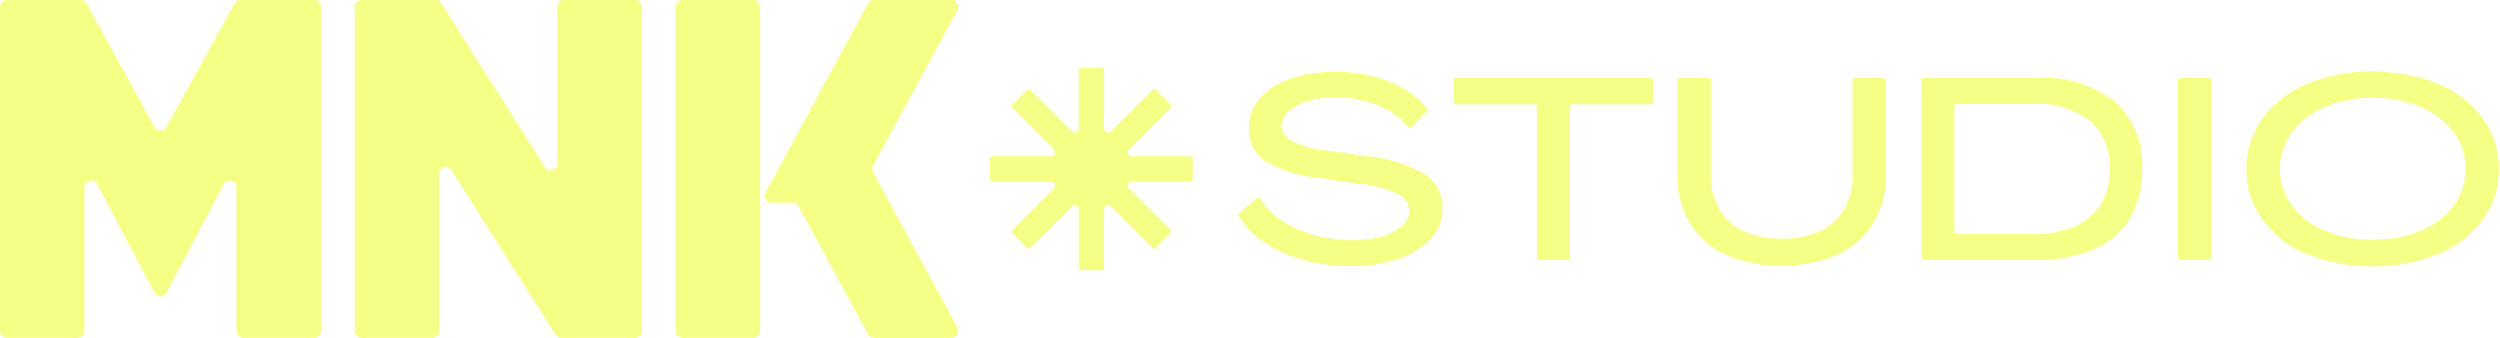
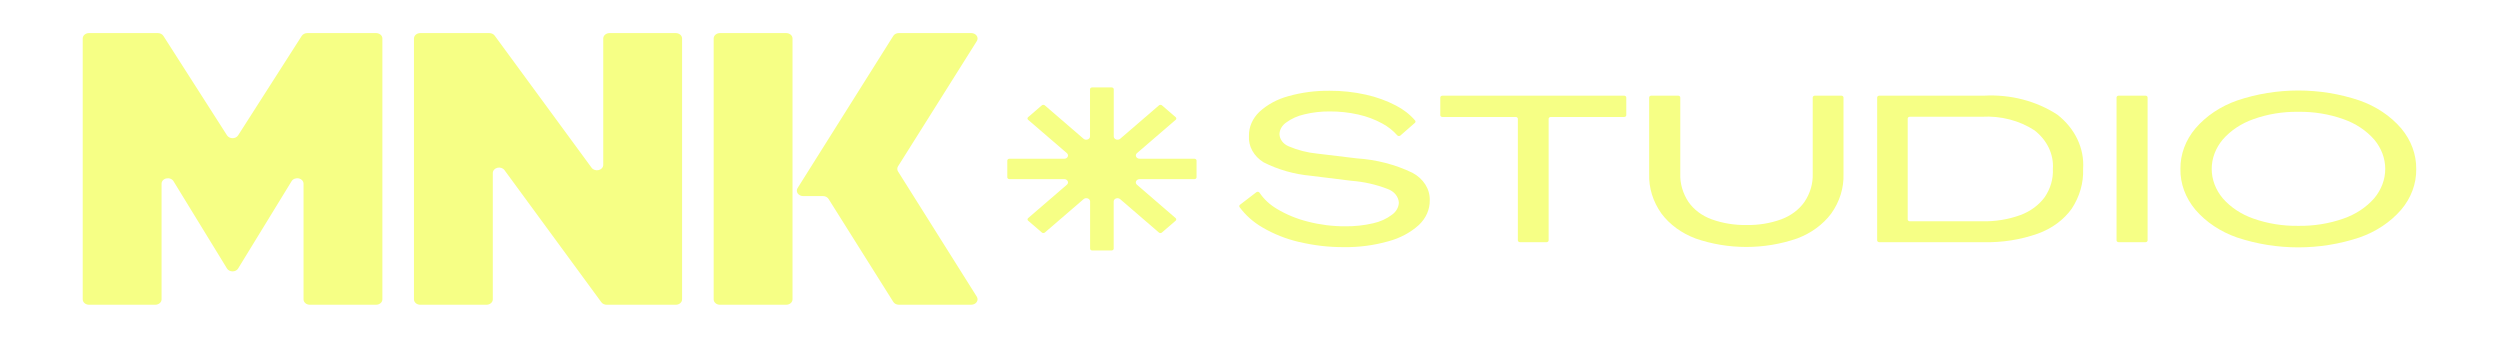
- <svg xmlns="http://www.w3.org/2000/svg" width="148" height="20" viewBox="0 0 148 20" fill="none">
-   <path d="M13.886 0.207L9.851 7.531C9.816 7.594 9.766 7.646 9.704 7.682C9.643 7.718 9.572 7.737 9.501 7.737C9.43 7.737 9.359 7.718 9.298 7.682C9.236 7.646 9.186 7.594 9.151 7.531L5.114 0.207C5.079 0.144 5.029 0.092 4.967 0.056C4.906 0.019 4.836 6.46072e-05 4.764 5.14288e-07H0.4C0.294 5.14288e-07 0.192 0.042 0.117 0.117C0.042 0.192 0 0.294 0 0.4L0 19.6C0 19.706 0.042 19.808 0.117 19.883C0.192 19.958 0.294 20 0.4 20H4.6C4.706 20 4.808 19.958 4.883 19.883C4.958 19.808 5 19.706 5 19.6V11.088C5 10.998 5.03 10.912 5.085 10.841C5.14 10.771 5.217 10.72 5.304 10.699C5.391 10.678 5.482 10.686 5.564 10.722C5.645 10.759 5.712 10.822 5.754 10.901L9.146 17.329C9.18 17.393 9.231 17.448 9.293 17.485C9.356 17.523 9.427 17.543 9.5 17.543C9.573 17.543 9.644 17.523 9.707 17.485C9.769 17.448 9.82 17.393 9.854 17.329L13.246 10.9C13.288 10.821 13.355 10.758 13.436 10.721C13.518 10.685 13.61 10.677 13.696 10.698C13.783 10.72 13.86 10.77 13.915 10.84C13.97 10.911 14 10.998 14 11.087V19.6C14 19.706 14.042 19.808 14.117 19.883C14.192 19.958 14.294 20 14.4 20H18.6C18.706 20 18.808 19.958 18.883 19.883C18.958 19.808 19 19.706 19 19.6V0.4C19 0.294 18.958 0.192 18.883 0.117C18.808 0.042 18.706 5.14288e-07 18.6 5.14288e-07H14.237C14.165 -0 14.095 0.019 14.033 0.055C13.971 0.092 13.921 0.144 13.886 0.207Z" fill="#F6FF85" />
-   <path d="M33 0.4V9.7C33 9.787 32.972 9.871 32.92 9.94C32.868 10.01 32.795 10.06 32.711 10.084C32.628 10.108 32.539 10.105 32.458 10.074C32.377 10.043 32.308 9.987 32.262 9.914L26.118 0.187C26.082 0.13 26.032 0.082 25.973 0.05C25.913 0.017 25.847 -7.22013e-05 25.779 2.28882e-07H21.4C21.294 2.28882e-07 21.192 0.042 21.117 0.117C21.042 0.192 21 0.294 21 0.4V19.6C21 19.706 21.042 19.808 21.117 19.883C21.192 19.958 21.294 20 21.4 20H25.6C25.706 20 25.808 19.958 25.883 19.883C25.958 19.808 26 19.706 26 19.6V10.3C26 10.213 26.028 10.129 26.08 10.06C26.132 9.99 26.205 9.94 26.289 9.916C26.372 9.892 26.461 9.895 26.542 9.926C26.623 9.957 26.692 10.013 26.738 10.086L32.882 19.814C32.918 19.871 32.968 19.919 33.027 19.951C33.087 19.984 33.153 20.001 33.221 20.001H37.6C37.706 20.001 37.808 19.959 37.883 19.884C37.958 19.809 38 19.707 38 19.601V0.4C38 0.294 37.958 0.192 37.883 0.117C37.808 0.042 37.706 2.28882e-07 37.6 2.28882e-07H33.4C33.294 2.28882e-07 33.192 0.042 33.117 0.117C33.042 0.192 33 0.294 33 0.4Z" fill="#F6FF85" />
-   <path d="M44.6 20H40.4C40.294 20 40.192 19.958 40.117 19.883C40.042 19.808 40 19.706 40 19.6V0.4C40 0.294 40.042 0.192 40.117 0.117C40.192 0.042 40.294 0 40.4 0L44.6 0C44.706 0 44.808 0.042 44.883 0.117C44.958 0.192 45 0.294 45 0.4V19.6C45 19.706 44.958 19.808 44.883 19.883C44.808 19.958 44.706 20 44.6 20Z" fill="#F6FF85" />
-   <path d="M56.328 3.74803e-07H51.738C51.666 -9.81814e-05 51.595 0.019 51.533 0.056C51.471 0.093 51.42 0.146 51.386 0.209L45.319 11.409C45.286 11.47 45.269 11.539 45.27 11.608C45.272 11.677 45.291 11.745 45.327 11.805C45.362 11.864 45.413 11.914 45.473 11.948C45.533 11.982 45.602 12 45.671 12H46.928C47 12 47.071 12.019 47.133 12.056C47.195 12.093 47.246 12.146 47.28 12.209L51.386 19.79C51.42 19.853 51.471 19.906 51.533 19.943C51.595 19.98 51.666 19.999 51.738 19.999H56.328C56.397 19.999 56.466 19.981 56.526 19.947C56.586 19.913 56.637 19.863 56.672 19.804C56.708 19.744 56.727 19.676 56.728 19.607C56.73 19.538 56.713 19.469 56.68 19.408L51.686 10.189C51.654 10.13 51.638 10.065 51.638 9.998C51.638 9.932 51.654 9.867 51.686 9.808L56.68 0.591C56.713 0.53 56.73 0.462 56.728 0.392C56.727 0.323 56.708 0.255 56.672 0.195C56.637 0.136 56.586 0.086 56.526 0.052C56.466 0.018 56.397 -9.45989e-05 56.328 3.74803e-07Z" fill="#F6FF85" />
-   <path d="M77.12 15.38C76.285 15.154 75.494 14.789 74.781 14.299C74.203 13.908 73.713 13.4 73.341 12.809C73.325 12.782 73.319 12.75 73.324 12.719C73.329 12.688 73.344 12.659 73.368 12.638L74.405 11.715C74.42 11.702 74.438 11.692 74.458 11.686C74.478 11.681 74.498 11.68 74.518 11.684C74.538 11.688 74.557 11.696 74.573 11.708C74.59 11.72 74.603 11.736 74.612 11.754C74.885 12.227 75.261 12.633 75.712 12.941C76.311 13.359 76.975 13.676 77.677 13.878C78.441 14.108 79.234 14.223 80.031 14.221C80.63 14.23 81.228 14.156 81.806 14C82.251 13.888 82.662 13.671 83.006 13.368C83.136 13.259 83.242 13.124 83.317 12.972C83.392 12.82 83.434 12.654 83.44 12.484C83.43 12.264 83.357 12.052 83.23 11.873C83.103 11.693 82.928 11.554 82.724 11.471C81.996 11.144 81.219 10.941 80.424 10.871L77.865 10.505C76.806 10.393 75.783 10.056 74.865 9.515C74.558 9.295 74.311 9.001 74.149 8.66C73.986 8.318 73.913 7.941 73.936 7.564C73.925 6.912 74.162 6.281 74.599 5.797C75.099 5.262 75.729 4.866 76.427 4.647C77.275 4.368 78.163 4.233 79.056 4.247C79.832 4.243 80.605 4.34 81.356 4.537C82.025 4.709 82.665 4.979 83.256 5.337C83.73 5.62 84.143 5.994 84.471 6.437C84.489 6.463 84.498 6.495 84.495 6.526C84.492 6.558 84.478 6.588 84.456 6.61L83.537 7.543C83.523 7.556 83.507 7.566 83.489 7.573C83.471 7.579 83.452 7.581 83.433 7.58C83.414 7.578 83.396 7.572 83.379 7.563C83.363 7.554 83.348 7.541 83.337 7.526C83.078 7.182 82.757 6.888 82.392 6.659C81.922 6.36 81.408 6.136 80.869 5.996C80.277 5.841 79.668 5.764 79.056 5.768C78.515 5.763 77.977 5.834 77.456 5.981C77.029 6.091 76.633 6.296 76.298 6.581C76.17 6.683 76.066 6.812 75.992 6.958C75.918 7.104 75.877 7.264 75.871 7.427C75.874 7.617 75.93 7.802 76.032 7.962C76.134 8.122 76.279 8.251 76.45 8.333C77.023 8.62 77.641 8.803 78.278 8.874L80.778 9.224C82.014 9.317 83.215 9.678 84.297 10.283C84.641 10.495 84.923 10.792 85.116 11.146C85.309 11.5 85.406 11.899 85.397 12.302C85.408 12.974 85.163 13.625 84.711 14.123C84.181 14.681 83.518 15.094 82.784 15.323C81.868 15.626 80.908 15.773 79.943 15.757C78.99 15.762 78.041 15.633 77.124 15.376" fill="#F6FF85" />
-   <path d="M90.85 6.176H86.199C86.181 6.176 86.164 6.173 86.147 6.166C86.131 6.159 86.116 6.149 86.103 6.137C86.091 6.124 86.081 6.109 86.074 6.093C86.067 6.076 86.064 6.059 86.064 6.041V4.741C86.064 4.723 86.067 4.706 86.074 4.689C86.081 4.673 86.091 4.658 86.104 4.646C86.116 4.633 86.131 4.624 86.147 4.617C86.164 4.61 86.181 4.607 86.199 4.607H97.722C97.74 4.607 97.757 4.61 97.774 4.617C97.79 4.624 97.805 4.633 97.817 4.646C97.83 4.658 97.84 4.673 97.847 4.689C97.853 4.706 97.857 4.723 97.857 4.741V6.041C97.857 6.059 97.854 6.076 97.847 6.093C97.84 6.109 97.83 6.124 97.818 6.137C97.805 6.149 97.79 6.159 97.774 6.166C97.757 6.173 97.74 6.176 97.722 6.176H93.068C93.05 6.176 93.033 6.179 93.016 6.186C93 6.193 92.985 6.202 92.973 6.215C92.96 6.227 92.95 6.242 92.943 6.258C92.936 6.275 92.933 6.292 92.933 6.31V15.259C92.933 15.294 92.919 15.329 92.894 15.354C92.869 15.379 92.835 15.393 92.799 15.393H91.118C91.082 15.393 91.048 15.379 91.023 15.354C90.998 15.329 90.983 15.295 90.983 15.259V6.31C90.983 6.274 90.968 6.24 90.943 6.215C90.918 6.19 90.884 6.176 90.848 6.176" fill="#F6FF85" />
-   <path d="M102.248 15.12C101.361 14.735 100.609 14.096 100.085 13.284C99.548 12.408 99.278 11.394 99.308 10.367V4.742C99.308 4.724 99.311 4.707 99.318 4.69C99.325 4.674 99.335 4.659 99.347 4.646C99.36 4.634 99.375 4.624 99.391 4.617C99.408 4.61 99.425 4.607 99.443 4.607H101.148C101.166 4.607 101.183 4.61 101.2 4.617C101.216 4.624 101.231 4.634 101.244 4.646C101.256 4.659 101.266 4.674 101.273 4.69C101.28 4.707 101.283 4.724 101.283 4.742V10.351C101.261 11.078 101.441 11.798 101.801 12.43C102.144 13.002 102.659 13.45 103.272 13.71C103.974 14.002 104.729 14.145 105.489 14.129C106.242 14.145 106.989 14.002 107.683 13.71C108.294 13.447 108.808 12.999 109.153 12.43C109.518 11.799 109.7 11.079 109.678 10.351V4.742C109.678 4.706 109.692 4.672 109.718 4.646C109.743 4.621 109.777 4.607 109.813 4.607H111.494C111.53 4.607 111.564 4.621 111.589 4.646C111.615 4.672 111.629 4.706 111.629 4.742V10.367C111.659 11.394 111.389 12.408 110.852 13.284C110.328 14.096 109.576 14.735 108.689 15.12C106.621 15.953 104.312 15.953 102.244 15.12" fill="#F6FF85" />
-   <path d="M113.762 4.742C113.762 4.706 113.776 4.672 113.801 4.647C113.826 4.622 113.86 4.607 113.896 4.607H120.527C122.199 4.496 123.855 4.994 125.189 6.007C125.742 6.507 126.176 7.126 126.458 7.816C126.74 8.507 126.864 9.252 126.819 9.997C126.853 11.023 126.602 12.038 126.095 12.93C125.59 13.748 124.841 14.388 123.954 14.759C122.863 15.208 121.69 15.424 120.511 15.391H113.895C113.859 15.391 113.825 15.376 113.8 15.351C113.775 15.326 113.761 15.292 113.761 15.256L113.762 4.742ZM120.405 13.855C121.241 13.878 122.072 13.722 122.843 13.398C123.477 13.124 124.014 12.665 124.382 12.081C124.752 11.452 124.932 10.73 124.901 10.001C124.933 9.47 124.844 8.939 124.642 8.447C124.44 7.955 124.13 7.515 123.734 7.16C122.781 6.437 121.599 6.082 120.405 6.16H115.832C115.814 6.16 115.797 6.163 115.78 6.17C115.764 6.177 115.749 6.187 115.737 6.2C115.724 6.212 115.715 6.227 115.708 6.243C115.701 6.26 115.698 6.277 115.698 6.295V13.72C115.698 13.738 115.701 13.755 115.708 13.772C115.715 13.788 115.724 13.803 115.737 13.815C115.749 13.828 115.764 13.838 115.78 13.845C115.797 13.851 115.814 13.855 115.832 13.855H120.405Z" fill="#F6FF85" />
-   <path d="M129.072 4.607H130.772C130.79 4.607 130.807 4.61 130.824 4.617C130.84 4.624 130.855 4.634 130.868 4.646C130.88 4.659 130.89 4.674 130.897 4.69C130.904 4.707 130.907 4.724 130.907 4.742V15.26C130.907 15.278 130.904 15.295 130.897 15.311C130.89 15.328 130.88 15.343 130.867 15.355C130.855 15.367 130.84 15.377 130.824 15.384C130.807 15.391 130.79 15.394 130.772 15.394H129.072C129.036 15.394 129.002 15.38 128.977 15.355C128.952 15.33 128.937 15.296 128.937 15.26V4.742C128.937 4.706 128.951 4.672 128.977 4.646C129.002 4.621 129.036 4.607 129.072 4.607Z" fill="#F6FF85" />
-   <path d="M136.584 15.051C135.532 14.627 134.617 13.921 133.941 13.01C133.307 12.136 132.972 11.081 132.988 10.001C132.977 8.929 133.311 7.882 133.941 7.015C134.618 6.098 135.536 5.386 136.592 4.958C139.08 3.983 141.844 3.983 144.332 4.958C145.388 5.386 146.306 6.098 146.983 7.015C147.614 7.887 147.948 8.939 147.936 10.015C147.949 11.091 147.612 12.142 146.976 13.009C146.296 13.919 145.379 14.625 144.325 15.05C141.835 16.015 139.075 16.015 136.585 15.05M143.32 13.656C144.094 13.345 144.768 12.829 145.27 12.163C145.726 11.534 145.971 10.776 145.971 9.999C145.971 9.222 145.726 8.465 145.27 7.836C144.767 7.169 144.094 6.651 143.32 6.336C142.413 5.961 141.438 5.777 140.456 5.795C139.482 5.777 138.514 5.962 137.614 6.336C136.843 6.652 136.172 7.17 135.671 7.836C135.216 8.465 134.97 9.222 134.97 9.999C134.97 10.776 135.216 11.533 135.671 12.163C136.171 12.828 136.843 13.344 137.614 13.656C138.515 14.026 139.482 14.207 140.456 14.189C141.437 14.207 142.411 14.026 143.32 13.656Z" fill="#F6FF85" />
-   <path d="M70.481 9.25H67.004C66.957 9.25 66.91 9.236 66.871 9.209C66.831 9.183 66.801 9.145 66.782 9.101C66.764 9.058 66.76 9.009 66.769 8.963C66.778 8.916 66.801 8.874 66.835 8.84L69.293 6.382C69.318 6.357 69.332 6.323 69.332 6.287C69.332 6.252 69.318 6.218 69.293 6.193L68.421 5.321C68.396 5.296 68.362 5.282 68.326 5.282C68.291 5.282 68.257 5.296 68.232 5.321L65.774 7.779C65.74 7.813 65.698 7.836 65.651 7.845C65.605 7.854 65.556 7.85 65.513 7.831C65.469 7.813 65.431 7.783 65.405 7.743C65.378 7.704 65.364 7.657 65.364 7.61V4.133C65.364 4.098 65.35 4.064 65.325 4.039C65.3 4.014 65.266 4 65.231 4H63.993C63.958 4 63.924 4.014 63.899 4.039C63.874 4.064 63.86 4.098 63.86 4.133V7.61C63.86 7.657 63.846 7.704 63.819 7.743C63.793 7.783 63.755 7.813 63.712 7.831C63.668 7.85 63.619 7.854 63.573 7.845C63.526 7.836 63.483 7.813 63.45 7.779L60.993 5.321C60.968 5.296 60.934 5.282 60.898 5.282C60.863 5.282 60.829 5.296 60.804 5.321L59.932 6.193C59.907 6.218 59.893 6.252 59.893 6.287C59.893 6.323 59.907 6.357 59.932 6.382L62.393 8.84C62.427 8.874 62.45 8.916 62.459 8.963C62.468 9.009 62.464 9.058 62.446 9.101C62.427 9.145 62.397 9.183 62.357 9.209C62.318 9.236 62.272 9.25 62.224 9.25H58.747C58.712 9.25 58.678 9.264 58.653 9.289C58.628 9.314 58.614 9.348 58.614 9.383V10.616C58.614 10.651 58.628 10.685 58.653 10.71C58.678 10.735 58.712 10.749 58.747 10.749H62.224C62.272 10.749 62.318 10.763 62.357 10.79C62.397 10.816 62.427 10.854 62.446 10.898C62.464 10.941 62.468 10.99 62.459 11.036C62.45 11.083 62.427 11.126 62.393 11.159L59.935 13.617C59.91 13.642 59.896 13.676 59.896 13.711C59.896 13.747 59.91 13.781 59.935 13.806L60.807 14.678C60.832 14.703 60.866 14.717 60.901 14.717C60.937 14.717 60.971 14.703 60.996 14.678L63.454 12.22C63.487 12.186 63.53 12.163 63.577 12.154C63.623 12.145 63.672 12.149 63.715 12.168C63.759 12.186 63.797 12.216 63.823 12.256C63.85 12.295 63.864 12.341 63.864 12.389V15.866C63.864 15.901 63.877 15.934 63.901 15.959C63.925 15.984 63.958 15.999 63.993 16H65.226C65.261 16 65.295 15.986 65.32 15.961C65.345 15.936 65.359 15.902 65.359 15.867V12.39C65.359 12.342 65.373 12.296 65.4 12.257C65.426 12.217 65.464 12.187 65.508 12.168C65.551 12.15 65.6 12.146 65.646 12.155C65.693 12.164 65.736 12.187 65.769 12.221L68.227 14.679C68.252 14.704 68.286 14.718 68.322 14.718C68.357 14.718 68.391 14.704 68.416 14.679L69.288 13.807C69.313 13.782 69.327 13.748 69.327 13.713C69.327 13.677 69.313 13.643 69.288 13.618L66.835 11.16C66.801 11.127 66.778 11.084 66.769 11.037C66.76 10.991 66.764 10.942 66.782 10.899C66.801 10.855 66.831 10.817 66.871 10.791C66.91 10.764 66.957 10.75 67.004 10.75H70.481C70.516 10.75 70.55 10.736 70.575 10.711C70.6 10.686 70.614 10.652 70.614 10.617V9.383C70.614 9.348 70.6 9.314 70.575 9.289C70.55 9.264 70.516 9.25 70.481 9.25Z" fill="#F6FF85" />
+ <svg xmlns="http://www.w3.org/2000/svg" width="148" height="20" viewBox="0 0 148 20" fill="none" version="1.1" id="svg24">
+   <defs id="defs28" />
+   <path d="m 17.863,2.125 -3.768,5.89 c -0.032,0.05 -0.08,0.092 -0.137,0.121 -0.057,0.029 -0.123,0.045 -0.19,0.045 -0.067,0 -0.132,-0.015 -0.19,-0.045 -0.057,-0.029 -0.105,-0.071 -0.137,-0.121 L 9.672,2.125 C 9.639,2.075 9.592,2.032 9.535,2.003 9.477,1.974 9.411,1.958 9.345,1.958 H 5.27 c -0.099,0 -0.194,0.034 -0.264,0.094 -0.07,0.06 -0.109,0.142 -0.109,0.227 V 17.72 c 0,0.085 0.039,0.167 0.109,0.227 0.07,0.06 0.165,0.094 0.264,0.094 h 3.922 c 0.099,0 0.194,-0.034 0.264,-0.094 0.07,-0.06 0.109,-0.142 0.109,-0.227 v -6.845 c -1.588e-4,-0.072 0.028,-0.142 0.079,-0.199 0.051,-0.057 0.123,-0.097 0.205,-0.114 0.081,-0.017 0.167,-0.011 0.243,0.019 0.076,0.029 0.139,0.08 0.178,0.144 l 3.167,5.169 c 0.032,0.052 0.079,0.095 0.137,0.126 0.058,0.03 0.125,0.046 0.193,0.046 0.068,0 0.135,-0.016 0.193,-0.046 0.058,-0.03 0.106,-0.074 0.137,-0.126 l 3.167,-5.17 c 0.039,-0.064 0.101,-0.114 0.178,-0.144 0.076,-0.029 0.162,-0.036 0.243,-0.019 0.081,0.017 0.153,0.058 0.205,0.114 0.051,0.057 0.079,0.127 0.079,0.199 v 6.846 c 0,0.085 0.039,0.167 0.109,0.227 0.07,0.06 0.165,0.094 0.264,0.094 h 3.922 c 0.099,0 0.194,-0.034 0.264,-0.094 0.07,-0.06 0.109,-0.142 0.109,-0.227 V 2.28 c 0,-0.085 -0.039,-0.167 -0.109,-0.227 -0.07,-0.06 -0.165,-0.094 -0.264,-0.094 h -4.074 c -0.067,-9.24e-5 -0.133,0.015 -0.19,0.045 -0.058,0.029 -0.105,0.071 -0.137,0.122 z" fill="#f6ff85" id="path2" style="stroke-width:0.867" />
+   <path d="m 35.712,2.28 v 7.479 c 0,0.07 -0.026,0.138 -0.075,0.193 -0.049,0.056 -0.117,0.096 -0.195,0.116 -0.078,0.019 -0.161,0.017 -0.236,-0.008 -0.076,-0.025 -0.14,-0.07 -0.183,-0.129 L 29.285,2.109 c -0.034,-0.046 -0.08,-0.084 -0.136,-0.11 -0.055,-0.026 -0.118,-0.04 -0.181,-0.04 h -4.089 c -0.099,0 -0.194,0.034 -0.264,0.094 -0.07,0.06 -0.109,0.142 -0.109,0.227 V 17.72 c 0,0.085 0.039,0.167 0.109,0.227 0.07,0.06 0.165,0.094 0.264,0.094 h 3.922 c 0.099,0 0.194,-0.034 0.264,-0.094 0.07,-0.06 0.109,-0.142 0.109,-0.227 v -7.479 c 0,-0.07 0.026,-0.138 0.075,-0.193 0.049,-0.056 0.117,-0.096 0.195,-0.116 0.078,-0.019 0.161,-0.017 0.236,0.008 0.076,0.025 0.14,0.07 0.183,0.129 l 5.737,7.823 c 0.034,0.046 0.08,0.084 0.136,0.11 0.055,0.026 0.118,0.04 0.181,0.04 h 4.089 c 0.099,0 0.194,-0.034 0.264,-0.094 0.07,-0.06 0.109,-0.142 0.109,-0.227 V 2.28 c 0,-0.085 -0.039,-0.167 -0.109,-0.227 -0.07,-0.06 -0.165,-0.094 -0.264,-0.094 H 36.085 c -0.099,0 -0.194,0.034 -0.264,0.094 -0.07,0.06 -0.109,0.142 -0.109,0.227 z" fill="#f6ff85" id="path4" style="stroke-width:0.867" />
+   <path d="m 46.544,18.042 h -3.922 c -0.099,0 -0.194,-0.034 -0.264,-0.094 -0.07,-0.06 -0.109,-0.142 -0.109,-0.227 V 2.28 c 0,-0.085 0.039,-0.167 0.109,-0.227 0.07,-0.06 0.165,-0.094 0.264,-0.094 h 3.922 c 0.099,0 0.194,0.034 0.264,0.094 0.07,0.06 0.109,0.142 0.109,0.227 V 17.72 c 0,0.085 -0.039,0.167 -0.109,0.227 -0.07,0.06 -0.165,0.094 -0.264,0.094 z" fill="#f6ff85" id="path6" style="stroke-width:0.867" />
+   <path d="m 57.496,1.958 h -4.286 c -0.067,-7.93e-5 -0.133,0.015 -0.191,0.045 -0.058,0.03 -0.105,0.072 -0.137,0.123 l -5.665,9.007 c -0.031,0.049 -0.046,0.104 -0.045,0.16 0.001,0.056 0.019,0.11 0.053,0.158 0.033,0.048 0.08,0.088 0.137,0.115 0.056,0.028 0.12,0.042 0.185,0.042 h 1.174 c 0.067,-8e-5 0.133,0.016 0.191,0.045 0.058,0.03 0.105,0.072 0.137,0.123 l 3.834,6.096 c 0.032,0.051 0.08,0.093 0.137,0.123 0.058,0.03 0.124,0.045 0.191,0.045 h 4.286 c 0.065,8e-5 0.128,-0.014 0.185,-0.042 0.056,-0.028 0.103,-0.067 0.137,-0.115 0.033,-0.048 0.051,-0.103 0.053,-0.158 0.001,-0.056 -0.014,-0.111 -0.045,-0.16 l -4.663,-7.414 c -0.03,-0.047 -0.045,-0.1 -0.045,-0.153 0,-0.054 0.015,-0.106 0.045,-0.153 l 4.663,-7.412 c 0.031,-0.049 0.046,-0.104 0.045,-0.16 -0.001,-0.056 -0.019,-0.11 -0.053,-0.158 -0.033,-0.048 -0.08,-0.088 -0.137,-0.115 -0.056,-0.028 -0.12,-0.042 -0.185,-0.042 z" fill="#f6ff85" id="path8" style="stroke-width:0.867" />
+   <path d="m 76.911,14.327 c -0.78,-0.182 -1.518,-0.476 -2.184,-0.869 -0.54,-0.315 -0.998,-0.723 -1.345,-1.198 -0.015,-0.022 -0.021,-0.048 -0.016,-0.073 0.005,-0.025 0.019,-0.048 0.041,-0.065 l 0.968,-0.742 c 0.014,-0.011 0.031,-0.019 0.049,-0.023 0.018,-0.004 0.038,-0.005 0.056,-0.002 0.019,0.003 0.036,0.01 0.052,0.02 0.015,0.01 0.028,0.023 0.036,0.037 0.255,0.381 0.606,0.707 1.027,0.955 0.56,0.336 1.179,0.591 1.835,0.754 0.713,0.185 1.454,0.278 2.198,0.276 0.559,0.007 1.117,-0.052 1.658,-0.178 0.415,-0.09 0.8,-0.264 1.121,-0.508 0.122,-0.087 0.22,-0.196 0.29,-0.318 0.07,-0.122 0.109,-0.256 0.115,-0.393 -0.009,-0.177 -0.077,-0.347 -0.196,-0.492 -0.118,-0.144 -0.282,-0.256 -0.473,-0.323 -0.679,-0.263 -1.405,-0.427 -2.148,-0.483 L 77.607,10.406 C 76.618,10.316 75.663,10.045 74.806,9.61 74.519,9.433 74.288,9.197 74.137,8.922 73.985,8.648 73.917,8.345 73.938,8.041 73.928,7.517 74.15,7.009 74.557,6.62 75.024,6.19 75.612,5.872 76.264,5.695 c 0.792,-0.224 1.622,-0.333 2.455,-0.322 0.725,-0.004 1.447,0.075 2.148,0.233 0.625,0.138 1.223,0.355 1.774,0.643 0.442,0.227 0.828,0.528 1.135,0.885 0.017,0.021 0.025,0.046 0.022,0.072 -0.003,0.025 -0.015,0.049 -0.036,0.067 l -0.858,0.75 c -0.013,0.011 -0.028,0.019 -0.045,0.024 -0.017,0.005 -0.034,0.007 -0.052,0.006 -0.018,-0.001 -0.035,-0.006 -0.05,-0.013 C 82.741,8.033 82.728,8.023 82.717,8.011 82.475,7.734 82.176,7.498 81.834,7.313 81.396,7.073 80.916,6.893 80.412,6.78 79.86,6.656 79.29,6.594 78.719,6.597 c -0.505,-0.004 -1.008,0.053 -1.494,0.171 -0.398,0.088 -0.768,0.253 -1.081,0.483 -0.119,0.082 -0.217,0.185 -0.286,0.303 -0.069,0.117 -0.107,0.246 -0.113,0.378 0.003,0.153 0.055,0.302 0.151,0.43 0.095,0.129 0.231,0.232 0.39,0.298 0.535,0.231 1.113,0.378 1.707,0.435 l 2.335,0.281 c 1.154,0.075 2.276,0.365 3.286,0.852 0.321,0.17 0.584,0.409 0.765,0.694 0.18,0.285 0.271,0.605 0.263,0.93 0.01,0.54 -0.219,1.064 -0.641,1.464 -0.494,0.448 -1.114,0.781 -1.799,0.965 -0.855,0.244 -1.752,0.362 -2.653,0.349 -0.89,0.004 -1.776,-0.1 -2.632,-0.306" fill="#f6ff85" id="path10" style="stroke-width:0.867" />
+   <path d="m 89.733,6.925 h -4.343 c -0.017,1.046e-4 -0.033,-0.003 -0.048,-0.008 -0.015,-0.005 -0.029,-0.013 -0.041,-0.024 -0.012,-0.01 -0.021,-0.022 -0.027,-0.035 -0.006,-0.013 -0.009,-0.027 -0.009,-0.042 V 5.771 c 0,-0.014 0.003,-0.028 0.01,-0.041 0.006,-0.013 0.016,-0.025 0.027,-0.035 0.012,-0.01 0.026,-0.018 0.041,-0.023 0.015,-0.005 0.032,-0.008 0.048,-0.008 H 96.15 c 0.017,-1.045e-4 0.033,0.003 0.048,0.008 0.015,0.005 0.029,0.013 0.041,0.023 0.012,0.01 0.021,0.022 0.027,0.035 0.006,0.013 0.01,0.027 0.01,0.041 v 1.045 c 9.4e-5,0.014 -0.003,0.028 -0.009,0.042 -0.006,0.013 -0.016,0.025 -0.027,0.035 -0.012,0.01 -0.026,0.018 -0.041,0.024 -0.015,0.005 -0.032,0.008 -0.048,0.008 h -4.346 c -0.017,-1.045e-4 -0.033,0.003 -0.048,0.008 -0.015,0.005 -0.029,0.013 -0.041,0.023 -0.012,0.01 -0.021,0.022 -0.027,0.035 -0.006,0.013 -0.01,0.027 -0.01,0.041 V 14.229 c 0,0.029 -0.013,0.056 -0.037,0.076 -0.023,0.02 -0.055,0.032 -0.088,0.032 H 89.983 c -0.033,0 -0.065,-0.011 -0.089,-0.031 -0.024,-0.02 -0.037,-0.048 -0.037,-0.076 V 7.033 C 89.857,7.004 89.843,6.977 89.82,6.956 89.796,6.936 89.764,6.925 89.731,6.925" fill="#f6ff85" id="path12" style="stroke-width:0.867" />
+   <path d="m 100.376,14.117 c -0.828,-0.309 -1.531,-0.823 -2.02,-1.476 -0.501,-0.705 -0.753,-1.52 -0.726,-2.346 V 5.772 c -9.3e-5,-0.014 0.003,-0.028 0.009,-0.042 0.006,-0.013 0.016,-0.025 0.027,-0.035 0.012,-0.01 0.026,-0.018 0.041,-0.024 0.015,-0.005 0.032,-0.008 0.048,-0.008 h 1.592 c 0.017,-1.126e-4 0.033,0.003 0.049,0.008 0.015,0.005 0.029,0.013 0.041,0.024 0.011,0.01 0.021,0.022 0.027,0.035 0.006,0.013 0.009,0.027 0.009,0.042 v 4.511 c -0.021,0.585 0.148,1.163 0.484,1.672 0.32,0.46 0.801,0.82 1.374,1.029 0.656,0.235 1.361,0.35 2.07,0.337 0.703,0.013 1.401,-0.102 2.049,-0.337 0.571,-0.212 1.051,-0.572 1.373,-1.029 0.341,-0.507 0.511,-1.086 0.49,-1.672 V 5.772 c 0,-0.029 0.013,-0.056 0.037,-0.077 0.023,-0.02 0.055,-0.032 0.089,-0.032 h 1.57 c 0.034,0 0.065,0.011 0.089,0.032 0.024,0.02 0.037,0.048 0.037,0.077 v 4.523 c 0.028,0.826 -0.224,1.641 -0.726,2.346 -0.489,0.653 -1.192,1.167 -2.02,1.476 -1.931,0.67 -4.087,0.67 -6.018,0" fill="#f6ff85" id="path14" style="stroke-width:0.867" />
+   <path d="m 111.128,5.772 c 0,-0.029 0.013,-0.056 0.036,-0.076 0.023,-0.02 0.055,-0.032 0.089,-0.032 h 6.192 c 1.561,-0.089 3.108,0.311 4.353,1.126 0.516,0.402 0.922,0.9 1.185,1.455 0.263,0.555 0.379,1.155 0.337,1.754 0.032,0.825 -0.203,1.641 -0.676,2.359 -0.472,0.658 -1.171,1.172 -1.999,1.471 -1.019,0.361 -2.114,0.535 -3.215,0.508 h -6.178 c -0.034,-2.41e-4 -0.065,-0.012 -0.089,-0.032 -0.023,-0.02 -0.036,-0.048 -0.036,-0.076 z m 6.203,7.328 c 0.781,0.019 1.557,-0.107 2.277,-0.368 0.592,-0.22 1.093,-0.589 1.437,-1.059 0.346,-0.506 0.514,-1.087 0.485,-1.673 0.03,-0.427 -0.053,-0.854 -0.242,-1.25 -0.189,-0.396 -0.478,-0.749 -0.848,-1.035 -0.89,-0.581 -1.994,-0.867 -3.109,-0.804 h -4.27 c -0.017,0 -0.033,0.003 -0.049,0.008 -0.015,0.005 -0.029,0.013 -0.04,0.024 -0.012,0.01 -0.021,0.022 -0.027,0.035 -0.007,0.013 -0.009,0.027 -0.009,0.041 V 12.992 c 0,0.014 0.003,0.028 0.009,0.041 0.007,0.013 0.015,0.025 0.027,0.035 0.011,0.01 0.025,0.018 0.04,0.024 0.016,0.005 0.032,0.008 0.049,0.008 z" fill="#f6ff85" id="path16" style="stroke-width:0.867" />
+   <path d="m 125.425,5.663 h 1.587 c 0.017,-1.126e-4 0.033,0.003 0.049,0.008 0.015,0.005 0.029,0.013 0.041,0.024 0.011,0.01 0.021,0.022 0.027,0.035 0.007,0.013 0.009,0.027 0.009,0.042 v 8.458 c 0,0.014 -0.003,0.028 -0.009,0.041 -0.007,0.013 -0.016,0.025 -0.028,0.035 -0.011,0.01 -0.025,0.018 -0.04,0.023 -0.016,0.005 -0.032,0.008 -0.049,0.008 h -1.587 c -0.034,0 -0.065,-0.011 -0.089,-0.031 -0.023,-0.02 -0.037,-0.048 -0.037,-0.076 V 5.772 c 0,-0.029 0.013,-0.056 0.037,-0.077 0.023,-0.02 0.055,-0.032 0.089,-0.032 z" fill="#f6ff85" id="path18" style="stroke-width:0.867" />
+   <path d="m 132.439,14.062 c -0.982,-0.341 -1.837,-0.909 -2.468,-1.641 -0.592,-0.703 -0.905,-1.552 -0.89,-2.42 -0.01,-0.862 0.302,-1.704 0.89,-2.401 0.632,-0.737 1.489,-1.31 2.476,-1.654 2.323,-0.784 4.904,-0.784 7.228,0 0.986,0.344 1.843,0.917 2.476,1.654 0.589,0.701 0.901,1.547 0.89,2.413 0.012,0.865 -0.303,1.71 -0.896,2.408 -0.635,0.732 -1.491,1.3 -2.476,1.641 -2.325,0.776 -4.902,0.776 -7.228,0 m 6.289,-1.121 c 0.723,-0.25 1.352,-0.665 1.821,-1.201 0.426,-0.506 0.655,-1.115 0.655,-1.74 0,-0.625 -0.229,-1.234 -0.655,-1.74 -0.47,-0.536 -1.098,-0.953 -1.821,-1.206 -0.847,-0.301 -1.757,-0.449 -2.674,-0.435 -0.91,-0.014 -1.813,0.134 -2.654,0.435 -0.72,0.254 -1.347,0.671 -1.814,1.206 -0.425,0.506 -0.655,1.115 -0.655,1.74 0,0.625 0.23,1.234 0.655,1.74 0.467,0.535 1.094,0.95 1.814,1.201 0.841,0.297 1.744,0.443 2.654,0.429 0.916,0.015 1.826,-0.131 2.674,-0.429 z" fill="#f6ff85" id="path20" style="stroke-width:0.867" />
+   <path d="m 70.712,9.397 h -3.247 c -0.044,-6.43e-5 -0.088,-0.011 -0.124,-0.033 -0.037,-0.021 -0.066,-0.051 -0.082,-0.087 -0.017,-0.035 -0.021,-0.074 -0.013,-0.112 0.009,-0.037 0.03,-0.072 0.062,-0.099 L 69.602,7.091 c 0.023,-0.02 0.036,-0.048 0.036,-0.076 0,-0.028 -0.013,-0.056 -0.036,-0.076 L 68.788,6.237 c -0.023,-0.02 -0.055,-0.031 -0.088,-0.031 -0.033,0 -0.065,0.011 -0.088,0.031 l -2.295,1.977 c -0.031,0.027 -0.071,0.045 -0.115,0.053 -0.043,0.008 -0.089,0.004 -0.129,-0.011 -0.041,-0.015 -0.076,-0.039 -0.101,-0.071 -0.025,-0.032 -0.038,-0.069 -0.038,-0.107 v -2.796 c -1.87e-4,-0.028 -0.013,-0.055 -0.037,-0.075 -0.023,-0.02 -0.055,-0.031 -0.088,-0.032 h -1.156 c -0.033,2.091e-4 -0.064,0.012 -0.087,0.032 -0.023,0.02 -0.036,0.047 -0.037,0.075 V 8.078 c -9.3e-5,0.038 -0.013,0.075 -0.038,0.107 -0.025,0.032 -0.06,0.056 -0.101,0.071 -0.041,0.015 -0.086,0.018 -0.13,0.011 -0.044,-0.008 -0.083,-0.026 -0.115,-0.053 L 61.852,6.237 c -0.023,-0.02 -0.055,-0.031 -0.088,-0.031 -0.033,0 -0.065,0.011 -0.088,0.031 l -0.814,0.701 c -0.023,0.02 -0.036,0.048 -0.036,0.076 0,0.028 0.013,0.056 0.036,0.076 l 2.298,1.977 c 0.031,0.027 0.053,0.061 0.062,0.099 0.009,0.037 0.004,0.076 -0.013,0.112 -0.017,0.035 -0.046,0.065 -0.082,0.087 -0.037,0.021 -0.08,0.033 -0.124,0.033 h -3.247 c -0.033,2.091e-4 -0.064,0.012 -0.087,0.032 -0.023,0.02 -0.036,0.047 -0.037,0.075 v 0.992 c 2.8e-4,0.028 0.013,0.055 0.037,0.075 0.023,0.02 0.055,0.031 0.087,0.032 h 3.247 c 0.044,8.1e-5 0.088,0.011 0.124,0.033 0.037,0.021 0.065,0.051 0.082,0.087 0.017,0.035 0.021,0.074 0.013,0.112 -0.009,0.037 -0.03,0.072 -0.062,0.099 l -2.295,1.977 c -0.023,0.02 -0.036,0.048 -0.036,0.076 0,0.028 0.013,0.056 0.036,0.076 l 0.814,0.701 c 0.023,0.02 0.055,0.031 0.088,0.031 0.033,0 0.065,-0.011 0.088,-0.031 l 2.295,-1.977 c 0.031,-0.027 0.071,-0.046 0.115,-0.053 0.043,-0.007 0.089,-0.004 0.13,0.011 0.041,0.015 0.076,0.039 0.101,0.071 0.025,0.032 0.038,0.069 0.038,0.107 v 2.796 c 0,0.028 0.013,0.055 0.035,0.075 0.022,0.02 0.053,0.032 0.085,0.033 h 1.151 c 0.033,-2.41e-4 0.064,-0.012 0.088,-0.032 0.023,-0.02 0.036,-0.047 0.037,-0.075 v -2.796 c 9.3e-5,-0.038 0.013,-0.075 0.038,-0.107 0.025,-0.032 0.06,-0.056 0.101,-0.071 0.041,-0.015 0.086,-0.018 0.129,-0.011 0.044,0.007 0.083,0.026 0.115,0.053 l 2.295,1.977 c 0.023,0.02 0.055,0.031 0.088,0.031 0.033,0 0.065,-0.011 0.088,-0.031 l 0.814,-0.701 c 0.023,-0.02 0.036,-0.048 0.036,-0.076 0,-0.028 -0.013,-0.056 -0.036,-0.076 l -2.291,-1.977 c -0.031,-0.027 -0.053,-0.061 -0.062,-0.099 -0.009,-0.037 -0.004,-0.076 0.013,-0.112 0.017,-0.035 0.046,-0.065 0.082,-0.087 0.037,-0.021 0.08,-0.033 0.124,-0.033 h 3.247 c 0.033,-2.41e-4 0.064,-0.012 0.088,-0.032 0.023,-0.02 0.036,-0.047 0.037,-0.075 V 9.504 c -1.87e-4,-0.028 -0.013,-0.055 -0.037,-0.075 -0.023,-0.02 -0.055,-0.031 -0.088,-0.032 z" fill="#f6ff85" id="path22" style="stroke-width:0.867" />
</svg>
